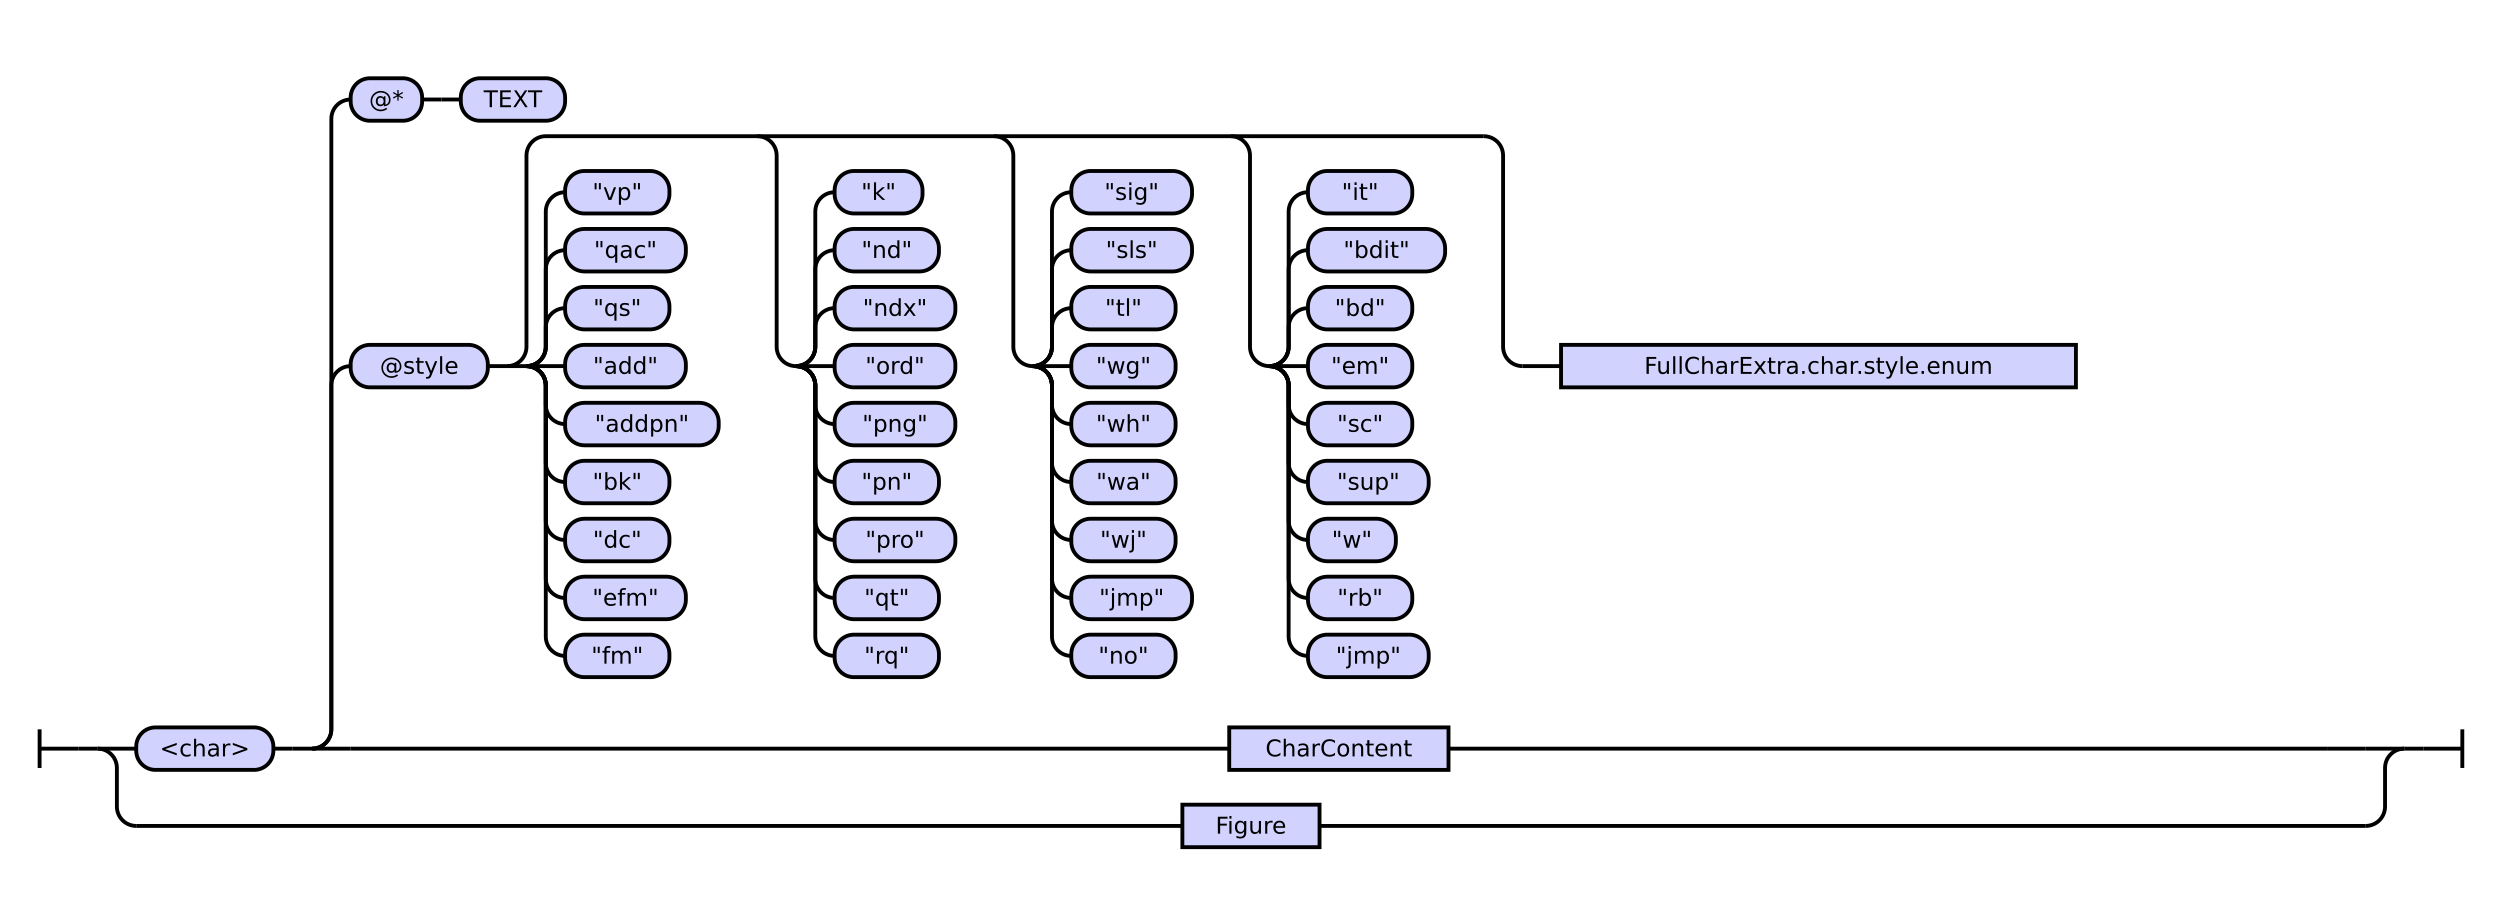
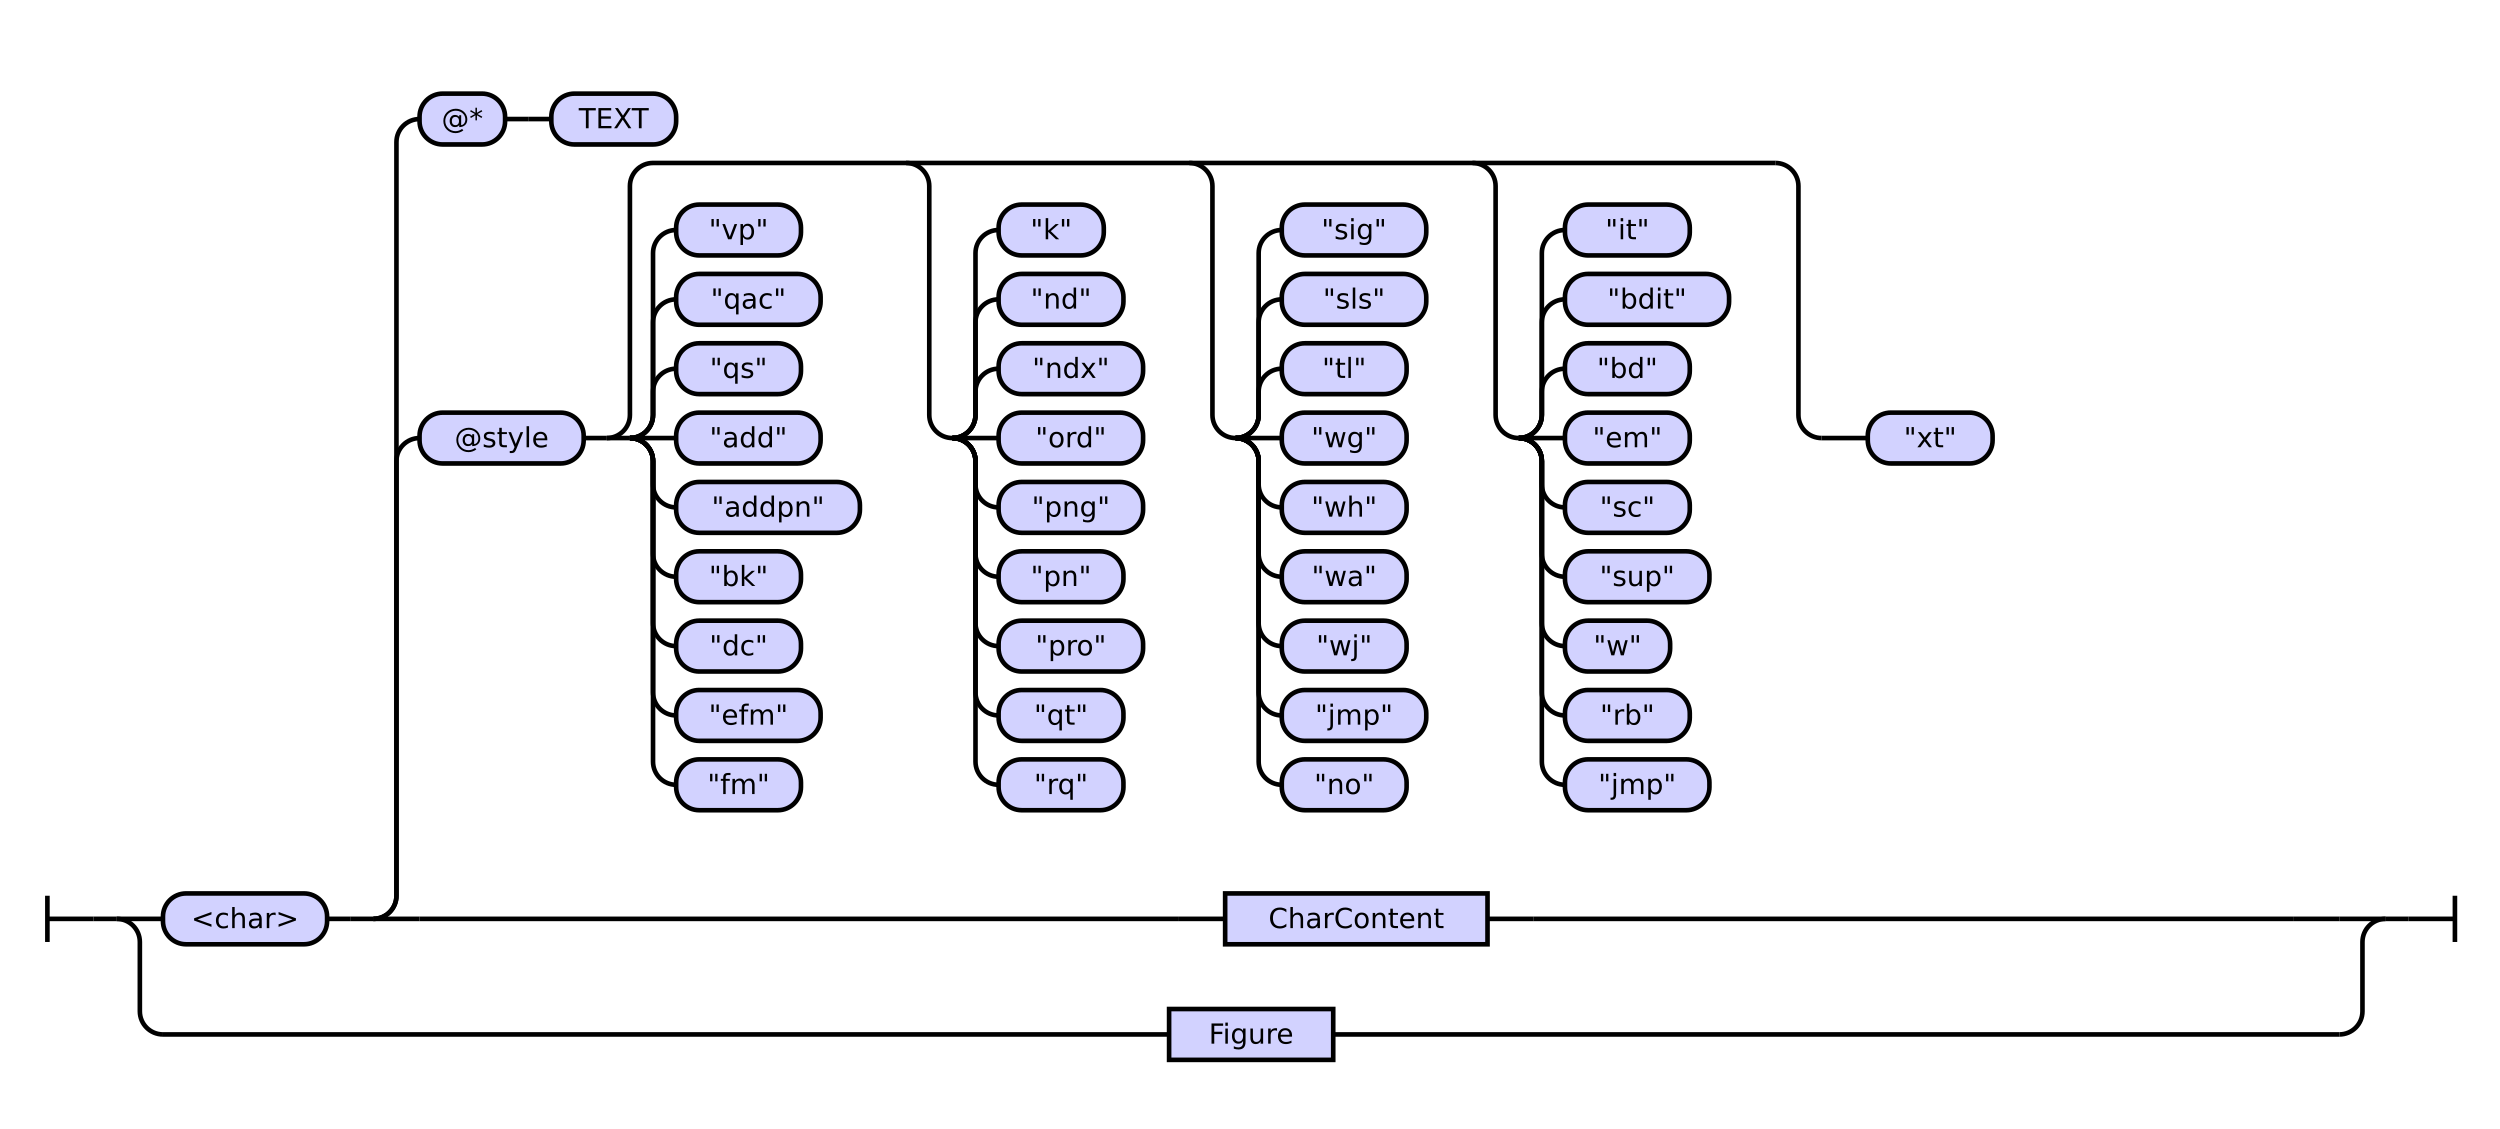
- <svg xmlns="http://www.w3.org/2000/svg" class="railroad-diagram" height="468" viewBox="0 0 1294.0 468" width="1294.0">
+ <svg xmlns="http://www.w3.org/2000/svg" class="railroad-diagram" height="488" viewBox="0 0 1081.5 488" width="1081.5">
  <g transform="translate(.5 .5)">
    <style>/*  */

    svg.railroad-diagram {
        background-color: hsl(30,20%,95%);
    }
    svg.railroad-diagram path {
        stroke-width: 2;
        stroke: black;
        fill: none;
    }
    svg.railroad-diagram text {
        font-size: 12px;
        text-anchor: middle;
        font-family: DejaVu Sans;
    }
    svg.railroad-diagram text.label {
        text-anchor:start;
    }
    svg.railroad-diagram text.comment {
        font-family: DejaVu Sans;
        font-size: 14px;
    }
    svg.railroad-diagram rect{
        stroke-width: 2;
        stroke: black;
        fill: rgb(210, 210, 255);
    }
    svg.railroad-diagram rect.group-box {
        stroke: gray;
        stroke-dasharray: 10 5;
        fill: none;
    }
    .terminal {
        font-family: DejaVu Sans;
    }
    svg.railroad-diagram g.altterminal rect {
        fill: rgb(251, 252, 207)
    }

/*  */
</style>
    <g>
-       <path d="M 20 377 v 20 m 0 -10 h 20" />
+       <path d="M 20 387 v 20 m 0 -10 h 20" />
    </g>
-     <path d="M 40 387 h 10" />
+     <path d="M 40 397 h 10" />
    <g>
-       <path d="M 50 387 h 0.0" />
-       <path d="M 1244.0 387 h 0.0" />
+       <path d="M 50 397 h 0.0" />
+       <path d="M 1031.5 397 h 0.0" />
      <g>
-         <path d="M 50.0 387 h 0.0" />
-         <path d="M 1244.0 387 h 0.0" />
-         <path d="M 50.0 387 h 20" />
+         <path d="M 50.0 397 h 0.0" />
+         <path d="M 1031.5 397 h 0.0" />
+         <path d="M 50.0 397 h 20" />
        <g>
-           <path d="M 70.0 387 h 0.0" />
-           <path d="M 1224.0 387 h 0.0" />
+           <path d="M 70.0 397 h 0.0" />
+           <path d="M 1011.5 397 h 0.0" />
          <g class="terminal ">
-             <path d="M 70.0 387 h 0.0" />
-             <path d="M 141.0 387 h 0.0" />
-             <rect height="22" rx="10" ry="10" width="71.0" x="70.0" y="376" />
-             <text x="105.5" y="391">&lt;char&gt;</text>
+             <path d="M 70.0 397 h 0.0" />
+             <path d="M 141.0 397 h 0.0" />
+             <rect height="22" rx="10" ry="10" width="71.0" x="70.0" y="386" />
+             <text x="105.5" y="401">&lt;char&gt;</text>
          </g>
-           <path d="M 141.0 387 h 10" />
-           <path d="M 151.0 387 h 10" />
+           <path d="M 141.0 397 h 10" />
+           <path d="M 151.0 397 h 10" />
          <g>
-             <path d="M 161.0 387 h 0.0" />
-             <path d="M 1224.0 387 h 0.0" />
-             <path d="M 161.0 387 a 10 10 0 0 0 10 -10 v -178 a 10 10 0 0 1 10 -10" />
+             <path d="M 161.0 397 h 0.0" />
+             <path d="M 1011.5 397 h 0.0" />
+             <path d="M 161.0 397 a 10 10 0 0 0 10 -10 v -188 a 10 10 0 0 1 10 -10" />
            <g>
              <path d="M 181.0 189 h 0.0" />
-               <path d="M 1204.0 189 h 0.0" />
+               <path d="M 991.5 189 h 0.0" />
              <g class="terminal ">
                <path d="M 181.0 189 h 0.0" />
                <path d="M 252.0 189 h 0.0" />
                <rect height="22" rx="10" ry="10" width="71.0" x="181.0" y="178" />
                <text x="216.5" y="193">@style</text>
              </g>
              <path d="M 252.0 189 h 10" />
              <g>
                <path d="M 262.0 189 h 0.0" />
-                 <path d="M 1204.0 189 h 0.0" />
+                 <path d="M 991.5 189 h 0.0" />
                <path d="M 262.0 189 a 10 10 0 0 0 10 -10 v -99 a 10 10 0 0 1 10 -10 h 485.5" />
                <path d="M 262.0 189 h 10" />
                <g>
                  <path d="M 272.0 189 h 0.0" />
                  <path d="M 272.0 189 a 10 10 0 0 0 10 -10 v -10 a 10 10 0 0 1 10 -10" />
                  <g class="terminal ">
                    <path d="M 292.0 159 h 0.0" />
                    <path d="M 346.0 159 h 0.0" />
                    <rect height="22" rx="10" ry="10" width="54.0" x="292.0" y="148" />
                    <text x="319.0" y="163">"qs"</text>
                  </g>
                  <path d="M 272.0 189 a 10 10 0 0 0 10 -10 v -40 a 10 10 0 0 1 10 -10" />
                  <g class="terminal ">
                    <path d="M 292.0 129 h 0.0" />
                    <path d="M 354.5 129 h 0.0" />
                    <rect height="22" rx="10" ry="10" width="62.5" x="292.0" y="118" />
                    <text x="323.25" y="133">"qac"</text>
                  </g>
                  <path d="M 272.0 189 a 10 10 0 0 0 10 -10 v -70 a 10 10 0 0 1 10 -10" />
                  <g class="terminal ">
                    <path d="M 292.0 99 h 0.0" />
                    <path d="M 346.0 99 h 0.0" />
                    <rect height="22" rx="10" ry="10" width="54.0" x="292.0" y="88" />
                    <text x="319.0" y="103">"vp"</text>
                  </g>
                  <path d="M 272.0 189 h 20" />
                  <g class="terminal ">
                    <path d="M 292.0 189 h 0.0" />
                    <path d="M 354.5 189 h 0.0" />
                    <rect height="22" rx="10" ry="10" width="62.5" x="292.0" y="178" />
                    <text x="323.25" y="193">"add"</text>
                  </g>
                  <path d="M 272.0 189 a 10 10 0 0 1 10 10 v 10 a 10 10 0 0 0 10 10" />
                  <g class="terminal ">
                    <path d="M 292.0 219 h 0.0" />
                    <path d="M 371.5 219 h 0.0" />
                    <rect height="22" rx="10" ry="10" width="79.5" x="292.0" y="208" />
                    <text x="331.75" y="223">"addpn"</text>
                  </g>
                  <path d="M 272.0 189 a 10 10 0 0 1 10 10 v 40 a 10 10 0 0 0 10 10" />
                  <g class="terminal ">
                    <path d="M 292.0 249 h 0.0" />
                    <path d="M 346.0 249 h 0.0" />
                    <rect height="22" rx="10" ry="10" width="54.0" x="292.0" y="238" />
                    <text x="319.0" y="253">"bk"</text>
                  </g>
                  <path d="M 272.0 189 a 10 10 0 0 1 10 10 v 70 a 10 10 0 0 0 10 10" />
                  <g class="terminal ">
                    <path d="M 292.0 279 h 0.0" />
                    <path d="M 346.0 279 h 0.0" />
                    <rect height="22" rx="10" ry="10" width="54.0" x="292.0" y="268" />
                    <text x="319.0" y="283">"dc"</text>
                  </g>
                  <path d="M 272.0 189 a 10 10 0 0 1 10 10 v 100 a 10 10 0 0 0 10 10" />
                  <g class="terminal ">
                    <path d="M 292.0 309 h 0.0" />
                    <path d="M 354.5 309 h 0.0" />
                    <rect height="22" rx="10" ry="10" width="62.5" x="292.0" y="298" />
                    <text x="323.25" y="313">"efm"</text>
                  </g>
                  <path d="M 272.0 189 a 10 10 0 0 1 10 10 v 130 a 10 10 0 0 0 10 10" />
                  <g class="terminal ">
                    <path d="M 292.0 339 h 0.0" />
                    <path d="M 346.0 339 h 0.0" />
                    <rect height="22" rx="10" ry="10" width="54.0" x="292.0" y="328" />
                    <text x="319.0" y="343">"fm"</text>
                  </g>
                </g>
                <path d="M 391.5 70 a 10 10 0 0 1 10 10 v 99 a 10 10 0 0 0 10 10" />
                <g>
                  <path d="M 411.5 189 h 0.0" />
                  <path d="M 411.5 189 a 10 10 0 0 0 10 -10 v -10 a 10 10 0 0 1 10 -10" />
                  <g class="terminal ">
                    <path d="M 431.5 159 h 0.0" />
                    <path d="M 494.0 159 h 0.0" />
                    <rect height="22" rx="10" ry="10" width="62.5" x="431.5" y="148" />
                    <text x="462.75" y="163">"ndx"</text>
                  </g>
                  <path d="M 411.5 189 a 10 10 0 0 0 10 -10 v -40 a 10 10 0 0 1 10 -10" />
                  <g class="terminal ">
                    <path d="M 431.5 129 h 0.0" />
                    <path d="M 485.5 129 h 0.0" />
                    <rect height="22" rx="10" ry="10" width="54.0" x="431.5" y="118" />
                    <text x="458.5" y="133">"nd"</text>
                  </g>
                  <path d="M 411.5 189 a 10 10 0 0 0 10 -10 v -70 a 10 10 0 0 1 10 -10" />
                  <g class="terminal ">
                    <path d="M 431.5 99 h 0.0" />
                    <path d="M 477.0 99 h 0.0" />
                    <rect height="22" rx="10" ry="10" width="45.5" x="431.5" y="88" />
                    <text x="454.25" y="103">"k"</text>
                  </g>
                  <path d="M 411.5 189 h 20" />
                  <g class="terminal ">
                    <path d="M 431.5 189 h 0.0" />
                    <path d="M 494.0 189 h 0.0" />
                    <rect height="22" rx="10" ry="10" width="62.5" x="431.5" y="178" />
                    <text x="462.75" y="193">"ord"</text>
                  </g>
                  <path d="M 411.5 189 a 10 10 0 0 1 10 10 v 10 a 10 10 0 0 0 10 10" />
                  <g class="terminal ">
                    <path d="M 431.5 219 h 0.0" />
                    <path d="M 494.0 219 h 0.0" />
                    <rect height="22" rx="10" ry="10" width="62.5" x="431.5" y="208" />
                    <text x="462.75" y="223">"png"</text>
                  </g>
                  <path d="M 411.5 189 a 10 10 0 0 1 10 10 v 40 a 10 10 0 0 0 10 10" />
                  <g class="terminal ">
                    <path d="M 431.5 249 h 0.0" />
                    <path d="M 485.5 249 h 0.0" />
                    <rect height="22" rx="10" ry="10" width="54.0" x="431.5" y="238" />
                    <text x="458.5" y="253">"pn"</text>
                  </g>
                  <path d="M 411.5 189 a 10 10 0 0 1 10 10 v 70 a 10 10 0 0 0 10 10" />
                  <g class="terminal ">
                    <path d="M 431.5 279 h 0.0" />
                    <path d="M 494.0 279 h 0.0" />
                    <rect height="22" rx="10" ry="10" width="62.5" x="431.5" y="268" />
                    <text x="462.75" y="283">"pro"</text>
                  </g>
                  <path d="M 411.5 189 a 10 10 0 0 1 10 10 v 100 a 10 10 0 0 0 10 10" />
                  <g class="terminal ">
                    <path d="M 431.5 309 h 0.0" />
                    <path d="M 485.5 309 h 0.0" />
                    <rect height="22" rx="10" ry="10" width="54.0" x="431.5" y="298" />
                    <text x="458.5" y="313">"qt"</text>
                  </g>
                  <path d="M 411.5 189 a 10 10 0 0 1 10 10 v 130 a 10 10 0 0 0 10 10" />
                  <g class="terminal ">
                    <path d="M 431.5 339 h 0.0" />
                    <path d="M 485.5 339 h 0.0" />
                    <rect height="22" rx="10" ry="10" width="54.0" x="431.5" y="328" />
                    <text x="458.5" y="343">"rq"</text>
                  </g>
                </g>
                <path d="M 514.0 70 a 10 10 0 0 1 10 10 v 99 a 10 10 0 0 0 10 10" />
                <g>
                  <path d="M 534.0 189 h 0.0" />
                  <path d="M 534.0 189 a 10 10 0 0 0 10 -10 v -10 a 10 10 0 0 1 10 -10" />
                  <g class="terminal ">
                    <path d="M 554.0 159 h 0.0" />
                    <path d="M 608.0 159 h 0.0" />
                    <rect height="22" rx="10" ry="10" width="54.0" x="554.0" y="148" />
                    <text x="581.0" y="163">"tl"</text>
                  </g>
                  <path d="M 534.0 189 a 10 10 0 0 0 10 -10 v -40 a 10 10 0 0 1 10 -10" />
                  <g class="terminal ">
                    <path d="M 554.0 129 h 0.0" />
                    <path d="M 616.5 129 h 0.0" />
                    <rect height="22" rx="10" ry="10" width="62.5" x="554.0" y="118" />
                    <text x="585.25" y="133">"sls"</text>
                  </g>
                  <path d="M 534.0 189 a 10 10 0 0 0 10 -10 v -70 a 10 10 0 0 1 10 -10" />
                  <g class="terminal ">
                    <path d="M 554.0 99 h 0.0" />
                    <path d="M 616.5 99 h 0.0" />
                    <rect height="22" rx="10" ry="10" width="62.5" x="554.0" y="88" />
                    <text x="585.25" y="103">"sig"</text>
                  </g>
                  <path d="M 534.0 189 h 20" />
                  <g class="terminal ">
                    <path d="M 554.0 189 h 0.0" />
                    <path d="M 608.0 189 h 0.0" />
                    <rect height="22" rx="10" ry="10" width="54.0" x="554.0" y="178" />
                    <text x="581.0" y="193">"wg"</text>
                  </g>
                  <path d="M 534.0 189 a 10 10 0 0 1 10 10 v 10 a 10 10 0 0 0 10 10" />
                  <g class="terminal ">
                    <path d="M 554.0 219 h 0.0" />
                    <path d="M 608.0 219 h 0.0" />
                    <rect height="22" rx="10" ry="10" width="54.0" x="554.0" y="208" />
                    <text x="581.0" y="223">"wh"</text>
                  </g>
                  <path d="M 534.0 189 a 10 10 0 0 1 10 10 v 40 a 10 10 0 0 0 10 10" />
                  <g class="terminal ">
                    <path d="M 554.0 249 h 0.0" />
                    <path d="M 608.0 249 h 0.0" />
                    <rect height="22" rx="10" ry="10" width="54.0" x="554.0" y="238" />
                    <text x="581.0" y="253">"wa"</text>
                  </g>
                  <path d="M 534.0 189 a 10 10 0 0 1 10 10 v 70 a 10 10 0 0 0 10 10" />
                  <g class="terminal ">
                    <path d="M 554.0 279 h 0.0" />
                    <path d="M 608.0 279 h 0.0" />
                    <rect height="22" rx="10" ry="10" width="54.0" x="554.0" y="268" />
                    <text x="581.0" y="283">"wj"</text>
                  </g>
                  <path d="M 534.0 189 a 10 10 0 0 1 10 10 v 100 a 10 10 0 0 0 10 10" />
                  <g class="terminal ">
                    <path d="M 554.0 309 h 0.0" />
                    <path d="M 616.5 309 h 0.0" />
                    <rect height="22" rx="10" ry="10" width="62.5" x="554.0" y="298" />
                    <text x="585.25" y="313">"jmp"</text>
                  </g>
                  <path d="M 534.0 189 a 10 10 0 0 1 10 10 v 130 a 10 10 0 0 0 10 10" />
                  <g class="terminal ">
                    <path d="M 554.0 339 h 0.0" />
                    <path d="M 608.0 339 h 0.0" />
                    <rect height="22" rx="10" ry="10" width="54.0" x="554.0" y="328" />
                    <text x="581.0" y="343">"no"</text>
                  </g>
                </g>
                <path d="M 636.5 70 a 10 10 0 0 1 10 10 v 99 a 10 10 0 0 0 10 10" />
                <g>
                  <path d="M 656.5 189 h 0.0" />
                  <path d="M 656.5 189 a 10 10 0 0 0 10 -10 v -10 a 10 10 0 0 1 10 -10" />
                  <g class="terminal ">
                    <path d="M 676.5 159 h 0.0" />
                    <path d="M 730.5 159 h 0.0" />
                    <rect height="22" rx="10" ry="10" width="54.0" x="676.5" y="148" />
                    <text x="703.5" y="163">"bd"</text>
                  </g>
                  <path d="M 656.5 189 a 10 10 0 0 0 10 -10 v -40 a 10 10 0 0 1 10 -10" />
                  <g class="terminal ">
                    <path d="M 676.5 129 h 0.0" />
                    <path d="M 747.5 129 h 0.0" />
                    <rect height="22" rx="10" ry="10" width="71.0" x="676.5" y="118" />
                    <text x="712.0" y="133">"bdit"</text>
                  </g>
                  <path d="M 656.5 189 a 10 10 0 0 0 10 -10 v -70 a 10 10 0 0 1 10 -10" />
                  <g class="terminal ">
                    <path d="M 676.5 99 h 0.0" />
                    <path d="M 730.5 99 h 0.0" />
                    <rect height="22" rx="10" ry="10" width="54.0" x="676.5" y="88" />
                    <text x="703.5" y="103">"it"</text>
                  </g>
                  <path d="M 656.5 189 h 20" />
                  <g class="terminal ">
                    <path d="M 676.5 189 h 0.0" />
                    <path d="M 730.5 189 h 0.0" />
                    <rect height="22" rx="10" ry="10" width="54.0" x="676.5" y="178" />
                    <text x="703.5" y="193">"em"</text>
                  </g>
                  <path d="M 656.5 189 a 10 10 0 0 1 10 10 v 10 a 10 10 0 0 0 10 10" />
                  <g class="terminal ">
                    <path d="M 676.5 219 h 0.0" />
                    <path d="M 730.5 219 h 0.0" />
                    <rect height="22" rx="10" ry="10" width="54.0" x="676.5" y="208" />
                    <text x="703.5" y="223">"sc"</text>
                  </g>
                  <path d="M 656.5 189 a 10 10 0 0 1 10 10 v 40 a 10 10 0 0 0 10 10" />
                  <g class="terminal ">
                    <path d="M 676.5 249 h 0.0" />
                    <path d="M 739.0 249 h 0.0" />
                    <rect height="22" rx="10" ry="10" width="62.5" x="676.5" y="238" />
                    <text x="707.75" y="253">"sup"</text>
                  </g>
                  <path d="M 656.5 189 a 10 10 0 0 1 10 10 v 70 a 10 10 0 0 0 10 10" />
                  <g class="terminal ">
                    <path d="M 676.5 279 h 0.0" />
                    <path d="M 722.0 279 h 0.0" />
                    <rect height="22" rx="10" ry="10" width="45.5" x="676.5" y="268" />
                    <text x="699.25" y="283">"w"</text>
                  </g>
                  <path d="M 656.5 189 a 10 10 0 0 1 10 10 v 100 a 10 10 0 0 0 10 10" />
                  <g class="terminal ">
                    <path d="M 676.5 309 h 0.0" />
                    <path d="M 730.5 309 h 0.0" />
                    <rect height="22" rx="10" ry="10" width="54.0" x="676.5" y="298" />
                    <text x="703.5" y="313">"rb"</text>
                  </g>
                  <path d="M 656.5 189 a 10 10 0 0 1 10 10 v 130 a 10 10 0 0 0 10 10" />
                  <g class="terminal ">
                    <path d="M 676.5 339 h 0.0" />
                    <path d="M 739.0 339 h 0.0" />
                    <rect height="22" rx="10" ry="10" width="62.5" x="676.5" y="328" />
                    <text x="707.75" y="343">"jmp"</text>
                  </g>
                </g>
                <path d="M 767.5 70 a 10 10 0 0 1 10 10 v 99 a 10 10 0 0 0 10 10" />
                <g>
                  <path d="M 787.5 189 h 0.0" />
                  <path d="M 787.5 189 h 20" />
-                   <g class="non-terminal ">
+                   <g class="terminal ">
                    <path d="M 807.5 189 h 0.0" />
-                     <path d="M 1074.0 189 h 0.0" />
-                     <rect height="22" width="266.5" x="807.5" y="178" />
-                     <text x="940.75" y="193">FullCharExtra.char.style.enum</text>
+                     <path d="M 861.5 189 h 0.0" />
+                     <rect height="22" rx="10" ry="10" width="54.0" x="807.5" y="178" />
+                     <text x="834.5" y="193">"xt"</text>
                  </g>
                </g>
              </g>
            </g>
-             <path d="M 161.0 387 a 10 10 0 0 0 10 -10 v -316 a 10 10 0 0 1 10 -10" />
+             <path d="M 161.0 397 a 10 10 0 0 0 10 -10 v -326 a 10 10 0 0 1 10 -10" />
            <g>
              <path d="M 181.0 51 h 0.0" />
              <path d="M 292.0 51 h 0.0" />
              <g class="terminal ">
                <path d="M 181.0 51 h 0.0" />
                <path d="M 218.0 51 h 0.0" />
                <rect height="22" rx="10" ry="10" width="37.0" x="181.0" y="40" />
                <text x="199.5" y="55">@*</text>
              </g>
              <path d="M 218.0 51 h 10" />
              <path d="M 228.0 51 h 10" />
              <g class="terminal ">
                <path d="M 238.0 51 h 0.0" />
                <path d="M 292.0 51 h 0.0" />
                <rect height="22" rx="10" ry="10" width="54.0" x="238.0" y="40" />
                <text x="265.0" y="55">TEXT</text>
              </g>
            </g>
-             <path d="M 161.0 387 h 20" />
+             <path d="M 161.0 397 h 20" />
            <g>
-               <path d="M 181.0 387 h 454.75" />
-               <path d="M 749.25 387 h 454.75" />
-               <g class="non-terminal ">
-                 <path d="M 635.75 387 h 0.0" />
-                 <path d="M 749.25 387 h 0.0" />
-                 <rect height="22" width="113.5" x="635.75" y="376" />
-                 <text x="692.5" y="391">CharContent</text>
+               <path d="M 181.0 397 h 328.5" />
+               <path d="M 663.0 397 h 328.5" />
+               <g>
+                 <path d="M 509.5 397 h 0.0" />
+                 <path d="M 663.0 397 h 0.0" />
+                 <path d="M 509.5 397 h 20" />
+                 <g>
+                   <path d="M 529.5 397 h 0.0" />
+                   <path d="M 643.0 397 h 0.0" />
+                   <g class="non-terminal ">
+                     <path d="M 529.5 397 h 0.0" />
+                     <path d="M 643.0 397 h 0.0" />
+                     <rect height="22" width="113.5" x="529.5" y="386" />
+                     <text x="586.25" y="401">CharContent</text>
+                   </g>
+                 </g>
+                 <path d="M 643.0 397 h 20" />
              </g>
            </g>
-             <path d="M 1204.0 387 h 20" />
+             <path d="M 991.5 397 h 20" />
          </g>
        </g>
-         <path d="M 1224.0 387 h 20" />
-         <path d="M 50.0 387 a 10 10 0 0 1 10 10 v 20 a 10 10 0 0 0 10 10" />
+         <path d="M 1011.5 397 h 20" />
+         <path d="M 50.0 397 a 10 10 0 0 1 10 10 v 30 a 10 10 0 0 0 10 10" />
        <g class="non-terminal ">
-           <path d="M 70.0 427 h 541.5" />
-           <path d="M 682.5 427 h 541.5" />
-           <rect height="22" width="71.0" x="611.5" y="416" />
-           <text x="647.0" y="431">Figure</text>
+           <path d="M 70.0 447 h 435.25" />
+           <path d="M 576.25 447 h 435.25" />
+           <rect height="22" width="71.0" x="505.25" y="436" />
+           <text x="540.75" y="451">Figure</text>
        </g>
-         <path d="M 1224.0 427 a 10 10 0 0 0 10 -10 v -20 a 10 10 0 0 1 10 -10" />
+         <path d="M 1011.5 447 a 10 10 0 0 0 10 -10 v -30 a 10 10 0 0 1 10 -10" />
      </g>
    </g>
-     <path d="M 1244.0 387 h 10" />
-     <path d="M 1254.0 387 h 20 m 0 -10 v 20" />
+     <path d="M 1031.5 397 h 10" />
+     <path d="M 1041.5 397 h 20 m 0 -10 v 20" />
  </g>
</svg>
